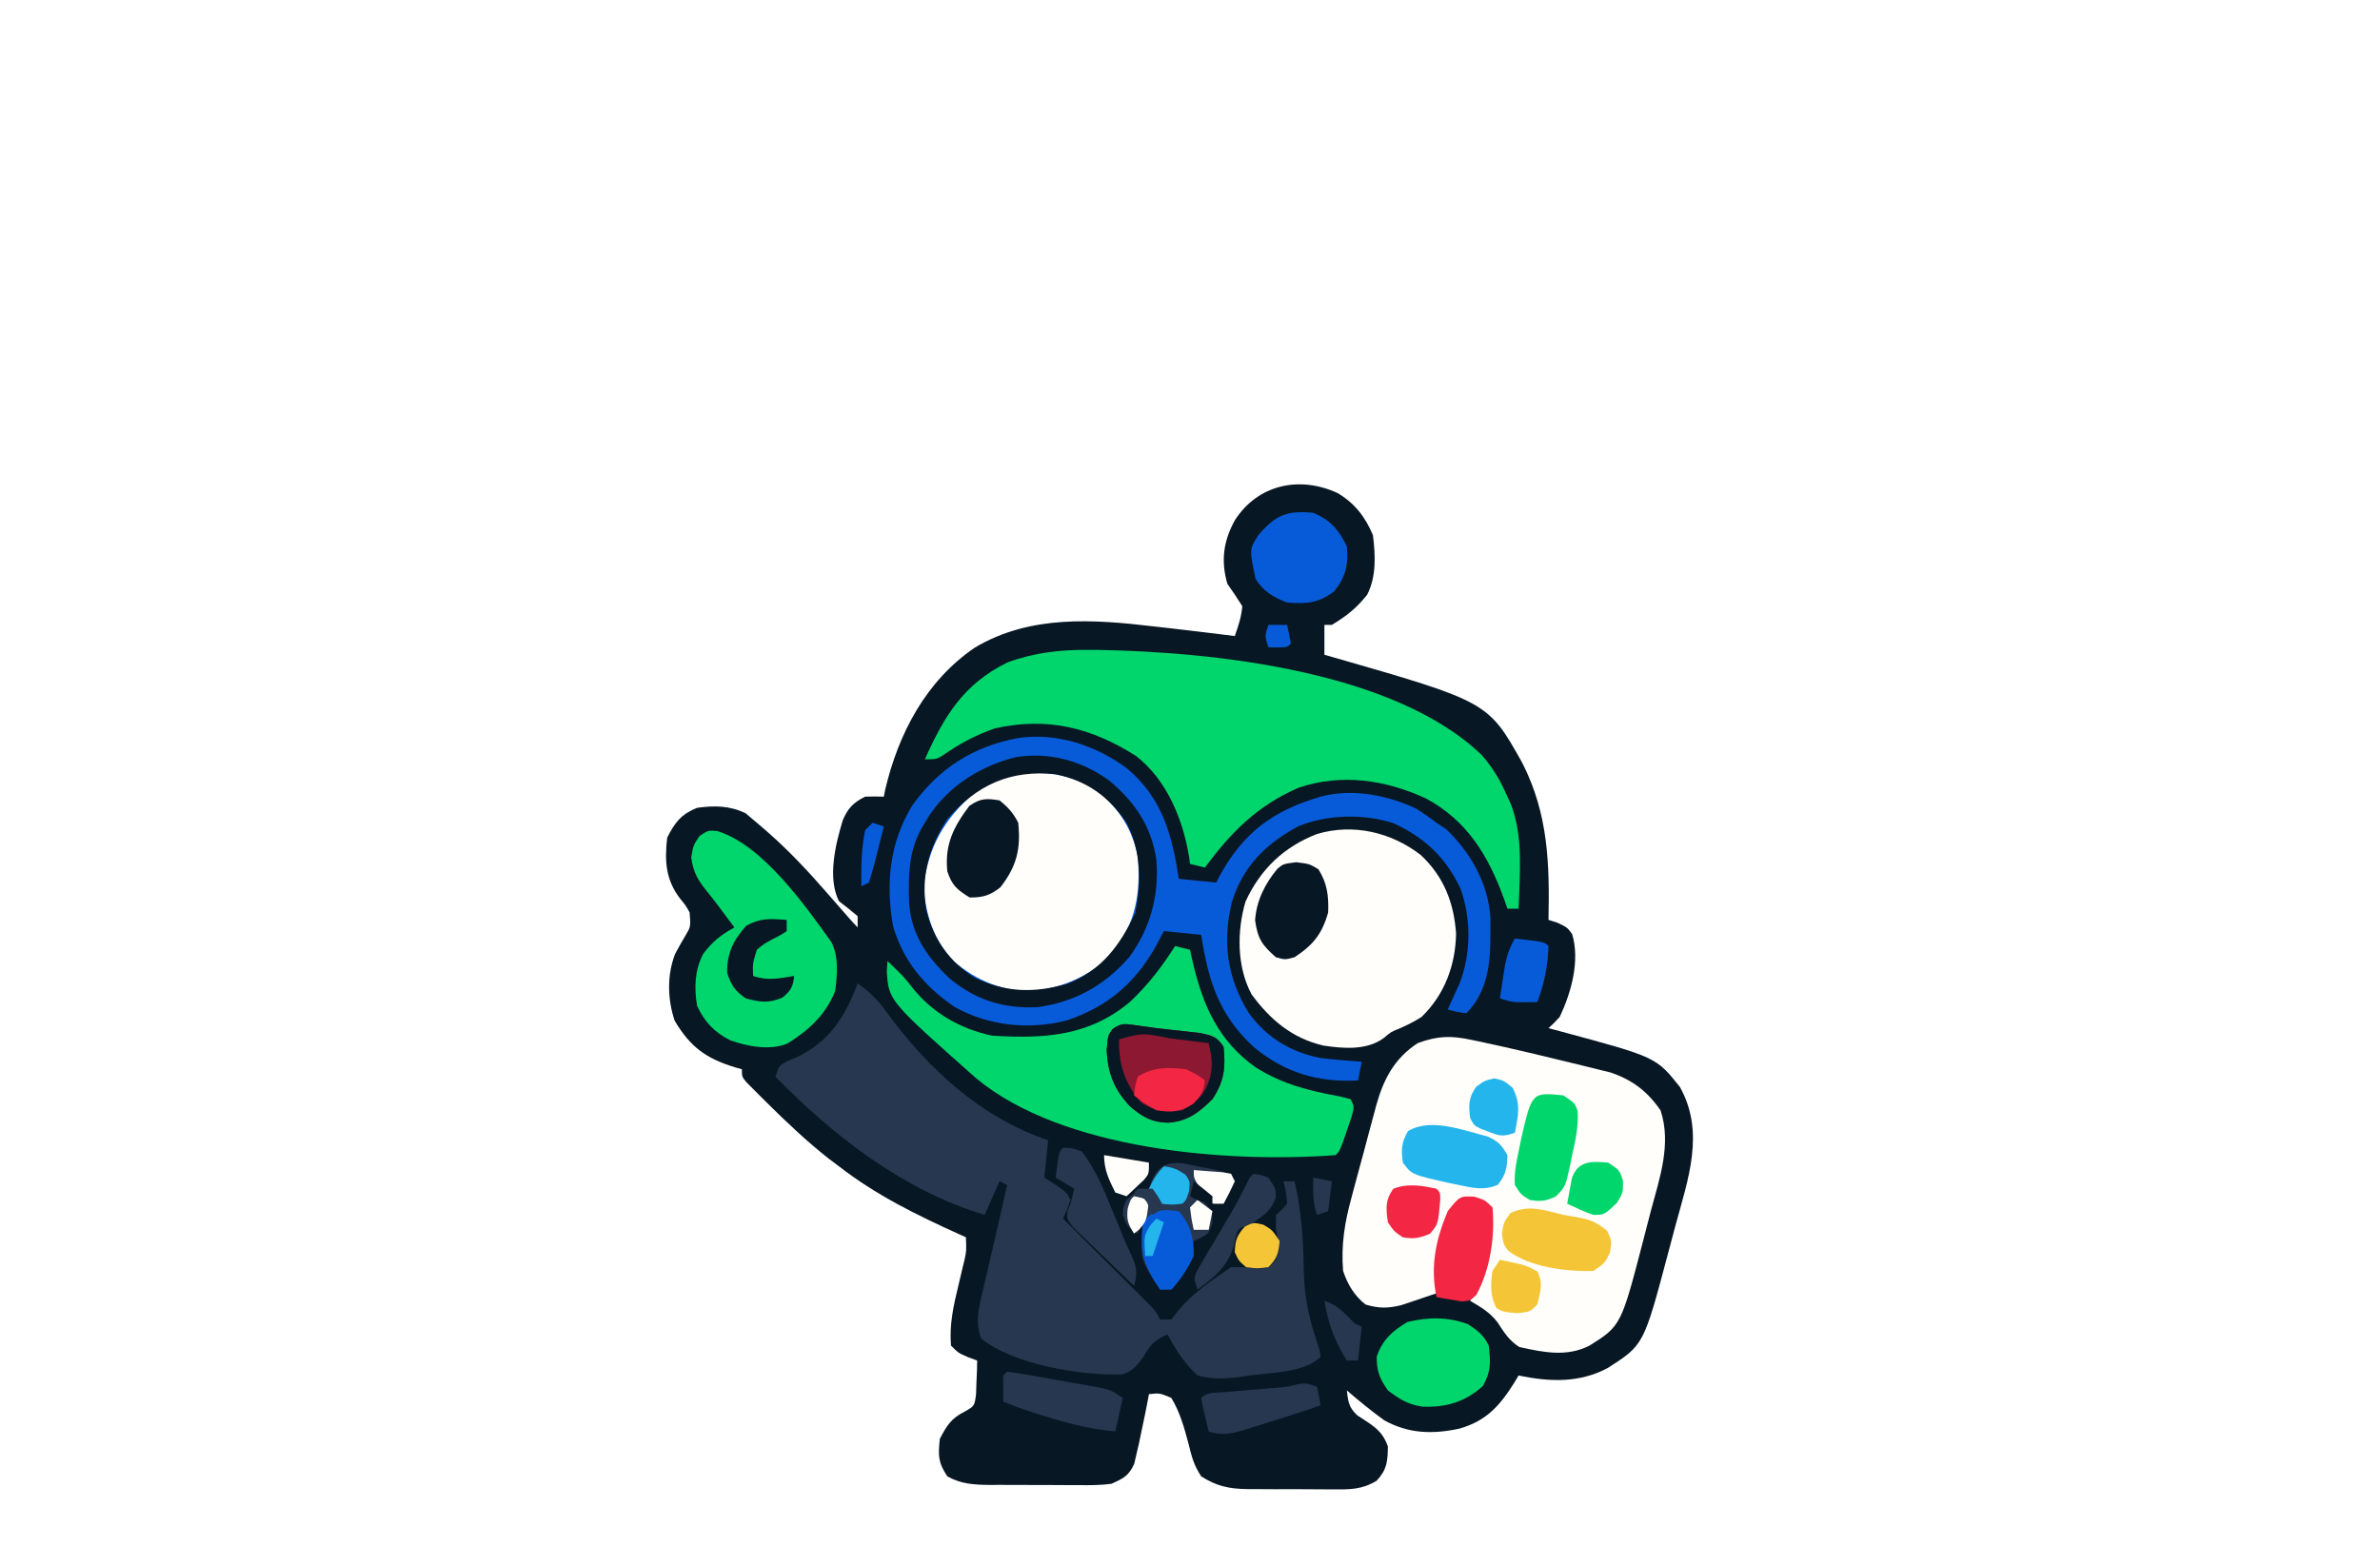
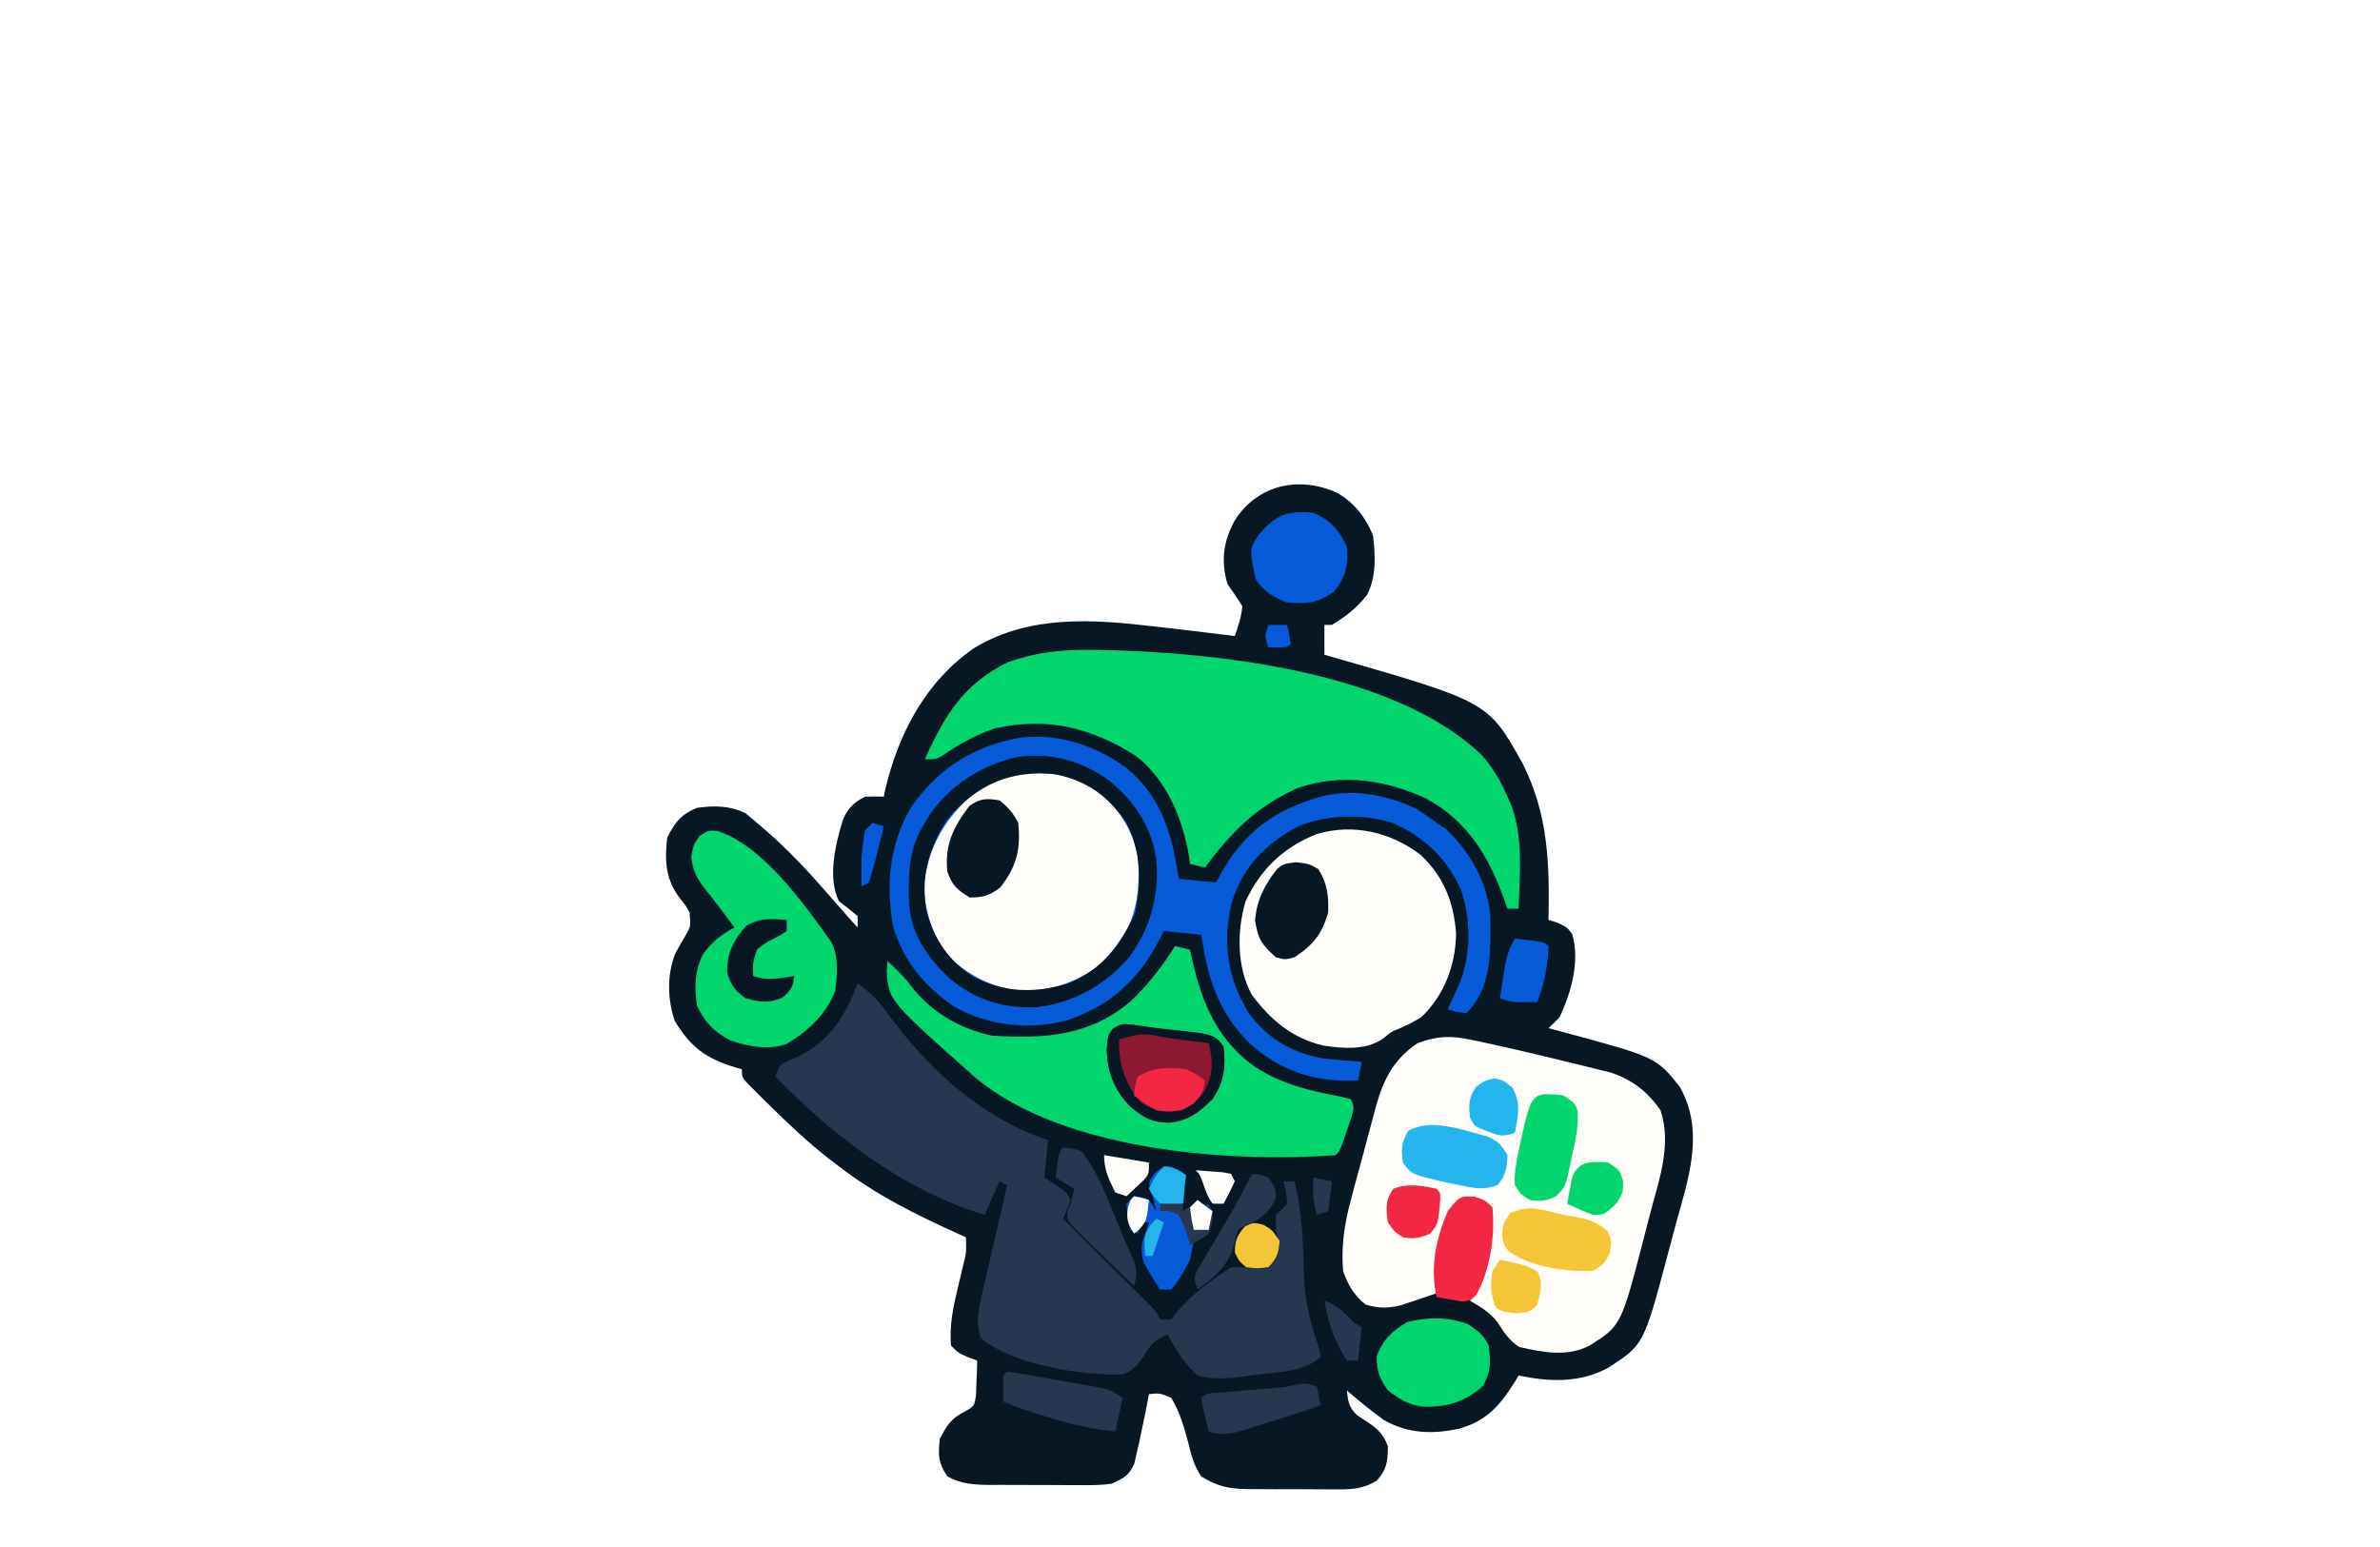
<svg xmlns="http://www.w3.org/2000/svg" viewBox="0 0 400 260" width="400" height="260">
  <path d="M 224.79 82.86 C 227.67 84.55 229.48 86.90 230.75 89.96 C 231.16 93.31 231.35 96.89 229.77 99.96 C 227.96 102.24 226.33 103.51 223.85 105.02 C 223.44 105.02 223.02 105.02 222.59 105.02 C 222.59 106.68 222.59 108.33 222.59 110.04 C 223.09 110.18 223.09 110.18 223.60 110.33 C 250.10 117.94 250.10 117.94 255.86 128.24 C 260.23 136.85 260.44 145.17 260.25 154.60 C 260.99 154.83 260.99 154.83 261.74 155.07 C 263.39 155.86 263.39 155.86 264.22 156.97 C 265.58 161.47 264.08 166.80 262.13 170.92 C 261.13 172.00 261.13 172.00 260.25 172.80 C 260.99 173.00 261.74 173.20 262.50 173.40 C 278.34 177.67 278.34 177.67 282.34 182.69 C 286.59 190.31 283.72 198.13 281.58 206.01 C 281.16 207.55 280.76 209.09 280.35 210.63 C 276.26 226.03 276.26 226.03 270.25 229.89 C 265.50 232.46 260.43 232.27 255.23 231.17 C 255.00 231.55 254.77 231.93 254.54 232.32 C 252.07 236.25 249.85 238.80 245.26 240.11 C 240.76 241.07 236.73 240.97 232.64 238.70 C 230.46 237.12 228.39 235.44 226.36 233.68 C 226.57 235.56 226.69 236.54 228.10 237.86 C 228.55 238.16 229.00 238.44 229.46 238.75 C 231.39 240.01 232.47 240.90 233.26 243.09 C 233.22 245.62 233.11 246.99 231.37 248.86 C 228.94 250.34 226.86 250.35 224.11 250.31 C 223.59 250.31 223.08 250.31 222.54 250.31 C 221.45 250.31 220.37 250.31 219.28 250.29 C 217.62 250.27 215.96 250.28 214.30 250.29 C 213.24 250.29 212.18 250.28 211.12 250.27 C 210.63 250.27 210.14 250.27 209.63 250.27 C 206.61 250.22 204.49 249.80 201.88 248.12 C 200.65 246.26 200.28 244.81 199.76 242.68 C 199.05 239.99 198.31 237.33 196.86 234.94 C 194.91 234.12 194.91 234.12 193.10 234.31 C 193.03 234.68 192.96 235.05 192.89 235.44 C 192.56 237.16 192.21 238.87 191.84 240.58 C 191.71 241.21 191.58 241.83 191.45 242.47 C 191.31 243.08 191.16 243.68 191.02 244.31 C 190.89 244.88 190.76 245.44 190.63 246.01 C 189.70 248.05 188.85 248.44 186.82 249.37 C 184.97 249.63 183.14 249.62 181.27 249.60 C 180.74 249.60 180.21 249.60 179.66 249.60 C 178.54 249.60 177.42 249.60 176.29 249.58 C 174.59 249.57 172.87 249.57 171.17 249.57 C 170.08 249.57 168.98 249.57 167.89 249.56 C 167.38 249.56 166.87 249.57 166.35 249.57 C 163.72 249.53 161.55 249.44 159.21 248.12 C 157.64 245.76 157.67 244.64 157.95 241.84 C 159.09 239.64 159.85 238.38 162.09 237.27 C 163.78 236.31 163.78 236.31 164.04 234.36 C 164.06 233.69 164.09 233.01 164.11 232.31 C 164.14 231.63 164.17 230.94 164.20 230.24 C 164.21 229.72 164.22 229.20 164.23 228.66 C 163.74 228.48 163.24 228.30 162.73 228.11 C 161.09 227.40 161.09 227.40 159.83 226.15 C 159.54 222.58 160.25 219.42 161.09 215.99 C 161.33 215.00 161.56 214.01 161.79 213.02 C 161.90 212.59 162.00 212.16 162.11 211.71 C 162.42 210.26 162.42 210.26 162.34 207.95 C 161.99 207.79 161.63 207.63 161.26 207.46 C 154.04 204.19 147.30 200.90 141.00 196.02 C 140.45 195.60 139.89 195.18 139.31 194.75 C 135.63 191.86 132.29 188.69 128.96 185.40 C 128.54 184.98 128.12 184.56 127.68 184.13 C 127.10 183.55 127.10 183.55 126.50 182.94 C 125.98 182.42 125.98 182.42 125.44 181.88 C 124.69 180.96 124.69 180.96 124.69 179.71 C 124.32 179.60 123.95 179.49 123.56 179.39 C 118.68 177.89 116.05 176.02 113.39 171.55 C 112.18 167.94 112.08 163.90 113.46 160.33 C 114.02 159.28 114.60 158.23 115.22 157.21 C 116.09 155.74 116.09 155.74 115.90 153.35 C 115.25 152.18 115.25 152.18 114.37 151.11 C 111.87 147.91 111.68 144.75 112.13 140.79 C 113.43 138.20 114.49 136.85 117.15 135.77 C 120.09 135.36 122.63 135.39 125.31 136.68 C 126.25 137.47 126.25 137.47 127.20 138.28 C 127.67 138.68 128.14 139.08 128.62 139.49 C 132.44 142.80 135.81 146.40 139.12 150.21 C 139.96 151.16 140.80 152.12 141.63 153.08 C 141.98 153.48 142.33 153.88 142.69 154.29 C 143.16 154.83 143.64 155.35 144.14 155.86 C 144.14 155.23 144.14 154.61 144.14 153.97 C 143.12 153.11 142.07 152.27 141.00 151.46 C 139.03 147.53 140.43 141.87 141.64 137.86 C 142.50 135.82 143.43 134.88 145.40 133.89 C 146.45 133.86 147.49 133.85 148.54 133.89 C 148.61 133.51 148.69 133.13 148.77 132.73 C 151.01 123.22 155.63 114.46 163.79 108.87 C 173.11 103.29 183.75 104.07 194.11 105.30 C 194.85 105.38 195.59 105.46 196.35 105.55 C 200.08 105.98 203.81 106.43 207.53 106.90 C 208.14 105.14 208.63 103.71 208.79 101.88 C 208.00 100.60 207.15 99.35 206.28 98.12 C 205.16 94.24 205.61 90.96 207.53 87.45 C 211.37 81.45 218.36 79.90 224.79 82.86 Z" fill="#081724" />
  <path d="M 189.37 129.11 C 195.32 134.10 196.97 140.22 198.12 147.70 C 200.19 147.91 202.26 148.11 204.39 148.33 C 204.60 147.93 204.81 147.53 205.02 147.13 C 209.06 139.85 213.98 136.22 221.97 133.89 C 227.22 132.48 233.10 133.60 237.97 135.89 C 239.18 136.63 240.30 137.42 241.42 138.28 C 241.97 138.65 242.51 139.01 243.07 139.38 C 247.15 143.25 250.14 148.53 250.48 154.21 C 250.50 155.15 250.50 156.09 250.49 157.04 C 250.48 157.77 250.48 157.77 250.47 158.53 C 250.37 162.91 249.64 167.09 246.44 170.29 C 244.79 170.06 244.79 170.06 243.31 169.66 C 243.48 169.29 243.65 168.91 243.83 168.52 C 244.06 168.01 244.28 167.51 244.52 167.00 C 244.75 166.50 244.98 166.01 245.21 165.50 C 247.25 160.53 247.30 154.39 245.46 149.35 C 242.96 144.06 239.44 140.77 234.14 138.33 C 229.10 136.74 223.17 136.87 218.23 138.85 C 212.70 141.82 208.84 145.66 207.02 151.70 C 205.43 158.37 206.23 164.22 209.80 170.14 C 212.78 174.32 216.93 176.87 221.97 177.82 C 224.26 178.09 226.56 178.29 228.87 178.45 C 228.66 179.49 228.46 180.52 228.24 181.59 C 221.43 181.92 215.98 180.32 210.67 175.94 C 204.83 170.52 203.07 164.82 201.88 157.11 C 199.81 156.91 197.74 156.70 195.61 156.48 C 195.16 157.34 194.70 158.19 194.23 159.08 C 190.74 165.27 186.10 169.22 179.25 171.51 C 172.92 173.11 166.20 172.44 160.46 169.25 C 155.41 165.81 151.82 161.56 150.09 155.64 C 148.82 148.48 149.52 141.59 153.32 135.38 C 157.82 129.11 163.52 125.47 171.07 124.05 C 177.56 123.06 184.13 125.25 189.37 129.11 Z" fill="#075BD8" />
  <path d="M 247.32 174.77 C 247.75 174.85 248.19 174.95 248.63 175.04 C 249.99 175.33 251.36 175.63 252.72 175.94 C 253.38 176.09 253.38 176.09 254.04 176.24 C 256.65 176.83 259.25 177.45 261.85 178.09 C 263.17 178.42 264.50 178.73 265.82 179.05 C 266.68 179.26 267.54 179.47 268.40 179.69 C 269.16 179.87 269.91 180.06 270.69 180.25 C 274.37 181.50 276.88 183.43 279.08 186.61 C 280.97 192.28 278.91 198.06 277.43 203.61 C 277.04 205.08 276.66 206.55 276.29 208.02 C 272.46 222.80 272.46 222.80 267.15 226.15 C 263.34 228.10 259.38 227.29 255.35 226.39 C 253.60 225.28 252.80 223.94 251.68 222.23 C 250.39 220.55 248.89 219.68 247.07 218.62 C 247.35 218.12 247.35 218.12 247.64 217.61 C 249.67 213.20 250.75 207.76 250.21 202.93 C 248.48 201.51 248.48 201.51 246.76 201.75 C 244.80 202.43 244.40 203.08 243.30 204.81 C 241.87 208.96 241.17 212.99 241.42 217.36 C 240.15 217.80 238.86 218.24 237.58 218.66 C 236.87 218.90 236.15 219.14 235.42 219.38 C 233.12 219.91 231.74 219.90 229.50 219.25 C 227.61 217.75 226.49 215.87 225.73 213.60 C 225.37 209.26 226.00 205.38 227.16 201.21 C 227.30 200.66 227.45 200.10 227.60 199.54 C 227.91 198.38 228.22 197.22 228.54 196.06 C 229.03 194.30 229.50 192.53 229.96 190.76 C 230.27 189.63 230.57 188.50 230.88 187.36 C 231.08 186.58 231.08 186.58 231.30 185.78 C 232.53 181.36 234.34 177.89 238.28 175.31 C 241.63 174.08 243.85 174.03 247.32 174.77 Z" fill="#FFFEFA" />
  <path d="M 144.14 165.27 C 146.06 166.63 147.51 168.00 148.85 169.90 C 155.88 179.52 164.71 187.78 176.15 191.63 C 175.84 194.74 175.84 194.74 175.52 197.91 C 176.13 198.30 176.74 198.69 177.37 199.09 C 179.29 200.42 179.29 200.42 179.92 201.67 C 179.33 203.32 179.33 203.32 178.66 204.81 C 179.37 205.51 179.37 205.51 180.09 206.23 C 181.84 207.97 183.59 209.71 185.33 211.45 C 186.09 212.20 186.85 212.95 187.60 213.71 C 188.69 214.78 189.78 215.86 190.86 216.95 C 191.37 217.45 191.37 217.45 191.89 217.97 C 194.28 220.36 194.28 220.36 194.98 221.76 C 195.60 221.76 196.22 221.76 196.86 221.76 C 197.20 221.33 197.53 220.90 197.88 220.46 C 200.37 217.38 203.62 215.16 206.90 212.97 C 208.52 212.93 210.08 213.05 211.69 213.17 C 213.27 213.11 213.27 213.11 214.33 211.83 C 215.35 209.92 214.91 208.77 214.44 206.69 C 214.44 205.87 214.44 205.04 214.44 204.18 C 214.92 203.76 214.92 203.76 215.41 203.32 C 215.72 202.99 216.01 202.65 216.32 202.30 C 216.17 200.32 216.17 200.32 215.69 198.54 C 216.31 198.54 216.93 198.54 217.57 198.54 C 218.79 203.68 219.05 208.61 219.13 213.87 C 219.24 218.05 220.00 221.57 221.34 225.52 C 221.79 226.88 221.79 226.88 221.97 228.03 C 219.27 230.73 213.74 230.66 210.04 231.17 C 208.81 231.35 208.81 231.35 207.56 231.54 C 205.25 231.72 203.50 231.79 201.26 231.17 C 199.06 229.13 197.62 226.91 196.23 224.27 C 194.03 225.16 193.28 226.08 192.12 228.11 C 191.03 229.58 190.39 230.40 188.65 230.98 C 182.04 231.28 170.05 229.33 164.85 224.90 C 163.99 222.40 164.36 220.47 164.94 217.94 C 165.19 216.85 165.19 216.85 165.45 215.73 C 165.63 214.98 165.81 214.22 165.99 213.44 C 166.17 212.69 166.33 211.95 166.51 211.18 C 166.85 209.73 167.18 208.27 167.53 206.81 C 168.12 204.27 168.68 201.72 169.25 199.16 C 168.63 198.85 168.63 198.85 167.99 198.54 C 167.16 200.40 166.33 202.26 165.48 204.18 C 151.99 200.14 140.08 190.97 130.33 180.96 C 130.96 179.08 130.96 179.08 132.24 178.38 C 133.05 178.05 133.05 178.05 133.86 177.71 C 139.39 175.06 142.05 170.89 144.14 165.27 Z M 178.66 192.89 C 180.11 192.92 180.11 192.92 181.80 193.51 C 184.10 196.48 185.45 199.74 186.86 203.21 C 187.28 204.23 187.71 205.27 188.14 206.30 C 188.34 206.79 188.53 207.28 188.74 207.79 C 189.12 208.70 189.51 209.59 189.93 210.47 C 190.96 212.68 191.32 213.79 190.59 216.11 C 188.68 214.29 186.79 212.46 184.90 210.62 C 184.35 210.10 183.81 209.58 183.25 209.05 C 182.74 208.55 182.23 208.04 181.70 207.53 C 181.22 207.06 180.74 206.61 180.26 206.14 C 179.29 204.81 179.29 204.81 179.43 203.47 C 179.59 203.09 179.75 202.70 179.92 202.30 C 180.04 201.84 180.15 201.37 180.27 200.89 C 180.36 200.53 180.45 200.16 180.54 199.79 C 179.51 199.17 178.47 198.55 177.41 197.91 C 177.96 193.59 177.96 193.59 178.66 192.89 Z" fill="#26374F" />
  <path d="M 182.82 109.22 C 183.67 109.22 183.67 109.22 184.54 109.23 C 203.98 109.56 234.38 112.76 249.06 126.93 C 250.94 129.08 252.22 131.28 253.35 133.89 C 253.54 134.32 253.75 134.76 253.95 135.20 C 256.06 140.71 255.40 146.92 255.23 152.72 C 254.61 152.72 253.99 152.72 253.35 152.72 C 253.16 152.19 252.98 151.66 252.79 151.11 C 250.18 143.88 246.62 137.94 239.66 134.20 C 232.92 131.07 225.43 129.94 218.24 132.40 C 211.38 135.35 206.89 139.87 202.51 145.81 C 201.27 145.51 201.27 145.51 200.00 145.19 C 199.93 144.64 199.93 144.64 199.86 144.08 C 198.84 137.76 196.10 131.05 190.91 127.04 C 183.38 122.28 176.06 120.45 167.20 122.42 C 163.98 123.53 161.15 125.06 158.36 127.02 C 157.33 127.61 157.33 127.61 155.44 127.61 C 158.73 120.29 161.91 114.97 169.38 111.30 C 173.82 109.70 178.12 109.19 182.82 109.22 Z" fill="#00D66B" />
  <path d="M 197.49 159.00 C 198.32 159.20 199.15 159.41 200.00 159.62 C 200.13 160.23 200.26 160.82 200.40 161.44 C 202.11 168.83 204.68 174.92 211.11 179.44 C 215.61 182.23 220.00 183.33 225.21 184.28 C 225.79 184.43 226.38 184.58 226.99 184.73 C 227.62 185.98 227.62 185.98 227.15 187.73 C 226.80 188.75 226.80 188.75 226.44 189.79 C 226.21 190.47 225.98 191.15 225.74 191.85 C 225.10 193.51 225.10 193.51 224.48 194.14 C 206.16 195.50 178.61 193.28 164.09 181.25 C 149.34 168.17 149.34 168.17 149.04 163.21 C 149.08 162.65 149.12 162.08 149.16 161.51 C 152.01 164.27 152.01 164.27 153.22 165.84 C 156.63 170.19 161.31 172.90 166.74 174.06 C 175.45 174.59 183.02 174.21 189.98 168.32 C 192.95 165.52 195.31 162.44 197.49 159.00 Z" fill="#00D66B" />
  <path d="M 184.44 132.94 C 188.08 135.89 190.29 139.32 191.22 143.93 C 191.76 150.09 190.85 155.18 187.02 160.14 C 183.48 163.90 178.75 166.02 173.64 166.53 C 168.64 166.68 164.22 164.87 160.41 161.66 C 156.94 158.05 155.73 154.17 155.20 149.27 C 155.94 142.38 158.68 137.61 163.91 133.12 C 169.92 128.86 178.36 128.86 184.44 132.94 Z" fill="#FFFEFA" />
  <path d="M 238.83 143.74 C 242.67 147.37 244.36 151.73 244.72 156.92 C 244.62 162.23 242.77 167.20 238.91 170.92 C 237.65 171.72 236.40 172.34 235.03 172.93 C 233.79 173.42 233.79 173.42 232.52 174.49 C 229.66 176.56 225.74 176.23 222.39 175.72 C 217.18 174.50 213.48 171.39 210.35 167.12 C 207.86 162.50 207.86 156.44 209.34 151.50 C 211.85 146.07 215.78 142.32 221.34 140.17 C 227.41 138.35 233.87 139.86 238.83 143.74 Z" fill="#FFFEFA" />
  <path d="M 120.52 139.66 C 128.14 141.97 135.33 152.17 139.75 158.37 C 141.00 160.87 140.70 163.81 140.37 166.53 C 138.83 170.51 135.89 173.20 132.31 175.40 C 129.34 176.59 125.67 175.88 122.72 174.84 C 120.01 173.44 118.43 171.78 117.15 169.04 C 116.66 165.96 116.74 163.14 118.17 160.33 C 119.81 158.17 121.11 157.18 123.43 155.86 C 123.20 155.54 122.96 155.24 122.72 154.92 C 122.05 154.02 121.38 153.13 120.71 152.23 C 120.06 151.36 119.40 150.52 118.71 149.68 C 117.17 147.73 116.56 146.65 116.17 144.13 C 116.52 142.05 116.52 142.05 117.59 140.48 C 119.03 139.54 119.03 139.54 120.52 139.66 Z" fill="#00D66B" />
  <path d="M 186.29 131.09 C 190.69 134.69 193.55 138.88 194.35 144.56 C 194.83 150.47 193.33 156.03 189.82 160.83 C 185.70 165.60 180.53 168.49 174.26 169.28 C 168.60 169.50 164.08 168.11 159.68 164.52 C 155.82 160.90 153.14 157.06 152.78 151.73 C 152.65 146.79 152.69 142.56 155.44 138.28 C 155.70 137.85 155.97 137.41 156.24 136.97 C 159.60 131.98 164.94 128.68 170.73 127.25 C 176.37 126.36 181.70 127.82 186.29 131.09 Z M 159.21 137.66 C 156.11 142.45 154.74 147.23 155.68 152.95 C 156.86 157.83 159.47 161.55 163.73 164.28 C 168.98 166.83 173.75 166.93 179.33 165.36 C 185.13 163.11 188.19 158.92 190.78 153.50 C 191.86 148.41 191.79 142.97 189.33 138.28 C 186.36 133.87 182.63 131.20 177.41 130.12 C 169.79 129.35 164.20 131.89 159.21 137.66 Z" fill="#081724" />
  <path d="M 190.74 172.29 C 191.29 172.37 191.84 172.44 192.40 172.52 C 193.37 172.66 193.37 172.66 194.35 172.80 C 195.15 172.89 195.96 172.98 196.79 173.07 C 197.64 173.16 198.49 173.25 199.33 173.35 C 200.53 173.49 200.53 173.49 201.74 173.62 C 203.76 174.06 204.54 174.23 205.65 175.94 C 205.99 179.45 205.77 181.72 203.77 184.73 C 201.47 186.99 199.65 188.42 196.39 188.69 C 193.62 188.65 192.10 187.78 189.96 185.98 C 187.26 183.14 186.16 180.35 186.00 176.45 C 186.19 174.06 186.19 174.06 186.98 172.96 C 188.41 171.94 189.02 172.04 190.74 172.29 Z" fill="#8C1831" />
  <path d="M 246.72 222.54 C 248.40 223.69 249.32 224.32 250.21 226.15 C 250.53 229.00 250.62 230.43 249.23 232.94 C 246.20 235.65 243.04 236.57 239.04 236.41 C 236.60 236.03 235.25 235.19 233.26 233.68 C 231.84 231.64 231.38 230.47 231.38 228.00 C 232.34 225.18 234.00 223.70 236.52 222.19 C 240.02 221.33 243.32 221.31 246.72 222.54 Z" fill="#00D66B" />
-   <path d="M 198.79 195.52 C 199.76 195.70 200.72 195.90 201.68 196.10 C 202.18 196.19 202.67 196.29 203.18 196.38 C 204.43 196.62 205.67 196.94 206.91 197.28 C 207.11 197.69 207.32 198.11 207.53 198.53 C 206.94 199.81 206.32 201.07 205.65 202.30 C 205.03 202.30 204.41 202.30 203.77 202.30 C 202.39 200.73 202.39 200.73 201.26 199.16 C 201.26 199.78 201.26 200.40 201.26 201.04 C 201.90 201.61 201.90 201.61 202.55 202.19 C 203.77 203.55 203.77 203.55 203.77 205.52 C 203.14 207.32 203.14 207.32 201.89 207.99 C 201.26 208.28 201.26 208.28 200.63 208.57 C 200.41 209.62 200.20 210.67 200.00 211.71 C 199.11 213.49 198.16 215.22 196.86 216.73 C 196.24 216.73 195.62 216.73 194.98 216.73 C 191.81 211.81 191.81 211.81 191.92 208.97 C 192.31 207.79 192.70 206.62 193.10 205.44 C 192.68 205.44 192.27 205.44 191.84 205.44 C 191.64 206.06 191.43 206.68 191.22 207.32 C 189.60 206.52 189.33 205.86 188.71 204.18 C 188.78 202.89 188.78 202.89 189.33 201.67 C 190.63 200.57 190.63 200.57 191.84 199.79 C 192.26 199.99 192.67 200.20 193.10 200.42 C 193.15 200.06 193.20 199.69 193.26 199.32 C 194.24 196.35 195.70 195.14 198.79 195.52 Z M 199.38 201.67 C 199.38 203.55 199.38 203.55 199.38 203.55 Z" fill="#26374F" />
  <path d="M 220.71 86.19 C 223.57 87.36 225.03 89.07 226.36 91.84 C 226.64 94.94 226.18 96.92 224.24 99.37 C 221.62 101.37 219.56 101.53 216.32 101.26 C 214.05 100.41 212.33 99.39 211.02 97.29 C 209.97 92.29 209.97 92.29 211.47 89.98 C 214.28 86.63 216.24 85.73 220.71 86.19 Z" fill="#075BD8" />
+   <path d="M 196.90 196.06 C 198.37 196.77 199.12 197.14 200.00 198.54 C 199.80 200.85 199.80 200.85 199.37 202.93 C 200.20 202.31 201.03 201.69 201.88 201.05 C 202.86 202.06 202.86 202.06 203.77 203.56 C 203.73 205.52 203.73 205.52 203.14 207.32 C 202.31 207.76 201.48 208.18 200.63 208.58 C 200.41 209.62 200.20 210.67 200.00 211.72 C 199.10 213.49 198.16 215.23 196.86 216.74 C 196.24 216.74 195.62 216.74 194.98 216.74 C 191.81 211.81 191.81 211.81 191.92 208.97 C 192.31 207.79 192.70 206.61 193.10 205.44 C 192.68 205.44 192.27 205.44 191.84 205.44 C 191.64 206.06 191.43 206.68 191.21 207.32 C 190.80 207.12 190.39 206.91 189.96 206.70 C 189.49 204.54 189.49 204.54 189.33 202.30 C 189.75 201.89 190.16 201.47 190.59 201.05 C 191.84 201.16 191.84 201.16 193.10 201.68 C 193.72 202.60 193.72 202.60 194.35 203.56 C 194.21 203.01 194.21 203.01 194.08 202.46 C 193.96 201.99 193.84 201.52 193.73 201.05 C 193.56 200.63 193.39 200.22 193.21 199.79 C 193.10 198.54 193.10 198.54 194.15 197.08 C 195.61 196.03 195.61 196.03 196.90 196.06 Z" fill="#075BD8" />
  <path d="M 167.99 134.52 C 169.44 135.69 170.30 136.63 171.13 138.28 C 171.59 142.68 170.87 145.63 168.11 149.15 C 166.33 150.52 165.22 150.84 162.97 150.84 C 160.85 149.52 160.00 148.83 159.21 146.44 C 158.76 141.93 160.25 138.98 162.90 135.46 C 164.73 134.16 165.79 134.15 167.99 134.52 Z" fill="#081724" />
  <path d="M 217.85 144.91 C 220.08 145.19 220.08 145.19 221.58 146.09 C 223.06 148.44 223.33 150.58 223.22 153.35 C 222.18 157.01 220.68 158.83 217.57 160.88 C 215.96 161.31 215.96 161.31 214.43 160.88 C 212.07 158.78 211.40 157.83 210.94 154.68 C 211.16 151.38 212.60 148.52 214.70 146.00 C 215.69 145.19 215.69 145.19 217.85 144.91 Z" fill="#081724" />
  <path d="M 262.76 204.18 C 263.29 204.27 263.83 204.36 264.37 204.45 C 266.84 204.86 268.15 205.22 270.10 206.85 C 270.92 208.58 270.92 208.58 270.57 210.58 C 269.67 212.34 269.67 212.34 267.78 213.60 C 263.43 213.77 256.95 212.95 253.48 210.20 C 252.72 209.21 252.72 209.21 252.41 207.36 C 252.72 205.44 252.72 205.44 253.86 203.87 C 256.98 202.40 259.51 203.39 262.76 204.18 Z" fill="#F4C637" />
  <path d="M 249.99 191.00 C 251.76 191.76 252.41 192.48 253.35 194.14 C 253.30 196.28 253.09 197.45 251.74 199.12 C 249.45 200.12 247.54 199.66 245.19 199.16 C 244.23 198.96 244.23 198.96 243.26 198.76 C 237.26 197.40 237.26 197.40 235.78 195.40 C 235.45 193.19 235.54 192.04 236.64 190.10 C 240.50 187.80 245.89 189.97 249.99 191.00 Z" fill="#24B5ED" />
  <path d="M 262.76 184.10 C 264.64 185.36 264.64 185.36 265.14 186.64 C 265.33 189.29 264.79 191.64 264.21 194.22 C 264.06 194.98 264.06 194.98 263.90 195.76 C 263.09 199.46 263.09 199.46 261.51 201.06 C 259.87 201.86 258.92 201.99 257.11 201.67 C 255.62 200.77 255.62 200.77 254.60 199.16 C 254.46 197.22 254.83 195.42 255.23 193.51 C 255.36 192.86 255.50 192.21 255.63 191.54 C 257.45 183.55 257.45 183.55 262.76 184.10 Z" fill="#00D66B" />
  <path d="M 247.78 201.12 C 249.58 201.68 249.58 201.68 250.84 202.93 C 251.29 207.77 250.47 213.33 248.13 217.62 C 247.07 218.62 247.07 218.62 245.65 218.73 C 245.15 218.64 244.65 218.55 244.13 218.46 C 243.62 218.38 243.11 218.30 242.59 218.21 C 242.20 218.15 241.82 218.07 241.43 217.99 C 240.36 212.84 241.29 208.41 243.31 203.56 C 245.34 201.02 245.34 201.02 247.78 201.12 Z" fill="#F32643" />
  <path d="M 169.25 230.54 C 171.75 230.84 174.22 231.32 176.70 231.77 C 177.95 231.99 179.19 232.21 180.44 232.43 C 181.22 232.56 182.01 232.71 182.82 232.85 C 183.54 232.98 184.26 233.11 185.00 233.24 C 186.82 233.68 186.82 233.68 188.70 234.94 C 188.29 236.80 187.87 238.67 187.45 240.59 C 183.80 240.22 180.47 239.50 176.97 238.43 C 176.51 238.29 176.06 238.16 175.58 238.01 C 173.21 237.30 170.90 236.53 168.62 235.56 C 168.59 234.10 168.59 232.63 168.62 231.17 C 168.83 230.96 169.03 230.76 169.25 230.54 Z" fill="#26374F" />
  <path d="M 221.34 233.05 C 221.55 234.09 221.75 235.13 221.97 236.19 C 218.26 237.47 214.54 238.65 210.79 239.80 C 210.32 239.95 209.86 240.10 209.38 240.25 C 207.03 240.96 205.48 241.33 203.14 240.59 C 202.91 239.66 202.69 238.73 202.47 237.80 C 202.35 237.28 202.22 236.77 202.10 236.24 C 201.99 235.59 201.99 235.59 201.88 234.94 C 202.90 233.92 204.08 234.11 205.48 234.00 C 206.09 233.95 206.70 233.89 207.32 233.84 C 207.96 233.79 208.60 233.73 209.26 233.68 C 210.51 233.58 211.76 233.47 213.01 233.37 C 213.57 233.32 214.13 233.28 214.71 233.23 C 216.34 233.09 216.34 233.09 217.97 232.68 C 219.46 232.43 219.46 232.43 221.34 233.05 Z" fill="#26374F" />
  <path d="M 190.74 172.29 C 191.29 172.37 191.84 172.44 192.40 172.52 C 193.37 172.66 193.37 172.66 194.35 172.80 C 195.15 172.89 195.96 172.98 196.79 173.07 C 197.64 173.16 198.49 173.25 199.33 173.35 C 200.53 173.49 200.53 173.49 201.74 173.62 C 203.76 174.06 204.54 174.23 205.65 175.94 C 205.99 179.45 205.77 181.72 203.77 184.73 C 201.47 186.99 199.65 188.42 196.39 188.69 C 193.62 188.65 192.10 187.78 189.96 185.98 C 187.26 183.14 186.16 180.35 186.00 176.45 C 186.19 174.06 186.19 174.06 186.98 172.96 C 188.41 171.94 189.02 172.04 190.74 172.29 Z M 188.08 174.68 C 187.95 178.80 189.09 182.27 191.84 185.35 C 194.19 186.79 196.00 186.94 198.74 186.61 C 201.34 185.04 202.58 183.89 203.41 180.96 C 203.87 178.92 203.62 177.34 203.14 175.31 C 201.44 175.10 199.74 174.89 198.04 174.68 C 197.56 174.63 197.08 174.57 196.59 174.50 C 192.04 173.59 192.04 173.59 188.08 174.68 Z" fill="#081724" />
-   <path d="M 198.12 203.56 C 200.08 205.79 200.68 208.14 200.63 211.09 C 199.62 213.18 198.46 215.05 196.86 216.74 C 196.24 216.74 195.62 216.74 194.98 216.74 C 192.44 213.11 191.48 210.54 192.04 206.11 C 193.00 203.20 195.47 203.17 198.12 203.56 Z" fill="#075BD8" />
  <path d="M 132.22 154.60 C 132.22 155.22 132.22 155.85 132.22 156.49 C 131.14 157.20 131.14 157.20 129.74 157.90 C 128.35 158.66 128.35 158.66 127.20 159.62 C 126.49 161.93 126.49 161.93 126.57 164.02 C 128.97 164.88 131.01 164.44 133.47 164.02 C 133.28 165.86 132.95 166.44 131.51 167.66 C 129.13 168.65 127.78 168.45 125.31 167.78 C 123.49 166.49 122.92 165.62 122.21 163.51 C 122.15 160.22 123.26 158.00 125.43 155.58 C 127.86 154.24 129.47 154.41 132.22 154.60 Z" fill="#081724" />
  <path d="M 210.67 197.28 C 211.89 197.44 211.89 197.44 213.18 197.91 C 214.44 199.79 214.44 199.79 214.40 201.32 C 213.61 203.46 212.53 204.18 210.67 205.44 C 210.02 205.70 210.02 205.70 209.36 205.97 C 208.06 206.59 208.06 206.59 207.68 207.90 C 207.58 208.37 207.47 208.84 207.37 209.32 C 206.36 212.86 204.15 214.60 201.26 216.74 C 200.63 214.85 200.63 214.85 201.22 213.49 C 201.53 212.97 201.83 212.46 202.15 211.92 C 202.48 211.35 202.81 210.77 203.16 210.18 C 203.51 209.59 203.87 209.00 204.24 208.38 C 204.93 207.21 205.62 206.04 206.31 204.86 C 206.63 204.31 206.95 203.76 207.29 203.19 C 208.28 201.46 209.16 199.70 210.04 197.91 C 210.25 197.70 210.46 197.49 210.67 197.28 Z" fill="#26374F" />
  <path d="M 254.60 157.74 C 259.55 158.29 259.55 158.29 260.25 159.00 C 260.16 162.28 259.55 165.34 258.37 168.41 C 254.21 168.49 254.21 168.49 252.09 167.78 C 252.27 166.58 252.46 165.38 252.64 164.17 C 252.79 163.17 252.79 163.17 252.95 162.15 C 253.30 160.45 253.74 159.22 254.60 157.74 Z" fill="#075BD8" />
  <path d="M 199.37 179.71 C 201.29 180.65 201.29 180.65 202.51 181.59 C 202.31 183.45 201.86 184.13 200.55 185.51 C 198.25 186.91 197.01 186.98 194.35 186.61 C 192.19 185.36 192.19 185.36 190.59 184.10 C 190.74 182.61 190.74 182.61 191.21 180.96 C 193.79 179.30 196.41 179.34 199.37 179.71 Z" fill="#F32643" />
  <path d="M 241.42 199.79 C 242.05 200.42 242.05 200.42 242.06 201.65 C 241.71 205.72 241.71 205.72 240.32 207.36 C 238.60 208.08 237.62 208.27 235.77 207.95 C 234.32 206.97 234.32 206.97 233.26 205.44 C 232.94 203.12 232.77 201.73 234.17 199.79 C 236.61 198.84 238.89 199.24 241.42 199.79 Z" fill="#F32643" />
  <path d="M 270.29 195.40 C 272.18 196.65 272.18 196.65 272.77 198.42 C 272.80 200.42 272.80 200.42 271.74 202.18 C 269.63 204.18 269.63 204.18 267.78 204.18 C 266.25 203.66 264.86 203.00 263.39 202.30 C 263.55 201.38 263.72 200.47 263.90 199.55 C 263.99 199.04 264.09 198.54 264.19 198.01 C 265.20 195.01 267.57 195.17 270.29 195.40 Z" fill="#00D66B" />
  <path d="M 251.15 181.24 C 252.72 181.59 252.72 181.59 254.21 182.81 C 255.63 185.47 255.18 187.49 254.60 190.38 C 252.49 191.08 252.11 190.95 250.13 190.18 C 249.69 190.02 249.25 189.85 248.79 189.68 C 247.70 189.12 247.70 189.12 247.07 187.86 C 246.83 185.59 246.79 184.50 248.13 182.61 C 249.58 181.59 249.58 181.59 251.15 181.24 Z" fill="#24B5ED" />
  <path d="M 252.09 211.72 C 256.60 212.68 256.60 212.68 258.41 213.72 C 259.40 215.63 258.85 217.22 258.37 219.25 C 257.11 220.50 257.11 220.50 254.95 220.70 C 252.72 220.50 252.72 220.50 251.50 219.87 C 250.45 217.88 250.50 215.80 250.84 213.60 C 251.25 212.98 251.67 212.36 252.09 211.72 Z" fill="#F4C637" />
  <path d="M 212.32 205.83 C 213.81 206.70 213.81 206.70 215.07 208.58 C 214.86 210.66 214.68 211.47 213.18 212.97 C 211.34 213.21 211.34 213.21 209.42 212.97 C 208.20 211.91 208.20 211.91 207.53 210.46 C 207.58 208.44 207.90 207.61 209.25 206.11 C 210.67 205.44 210.67 205.44 212.32 205.83 Z" fill="#F4C637" />
  <path d="M 195.61 196.03 C 197.13 196.17 198.00 196.57 199.25 197.44 C 200.00 198.54 200.00 198.54 199.84 200.18 C 199.37 201.67 199.37 201.67 198.74 202.30 C 196.94 202.50 196.94 202.50 194.98 202.30 C 193.80 201.05 193.80 201.05 193.10 199.79 C 193.82 198.24 194.38 197.25 195.61 196.03 Z" fill="#24B5ED" />
  <path d="M 185.56 194.14 C 189.29 194.76 189.29 194.76 193.10 195.40 C 193.10 197.28 193.10 197.28 192.27 198.29 C 191.92 198.62 191.57 198.94 191.21 199.28 C 190.86 199.62 190.52 199.95 190.15 200.29 C 189.88 200.54 189.61 200.79 189.33 201.05 C 188.71 200.84 188.09 200.63 187.45 200.42 C 186.35 198.23 185.56 196.61 185.56 194.14 Z" fill="#FFFEFA" />
  <path d="M 222.59 218.62 C 224.92 219.39 225.92 220.65 227.62 222.38 C 228.03 222.59 228.44 222.80 228.87 223.01 C 228.66 224.88 228.46 226.74 228.24 228.66 C 227.62 228.66 227.00 228.66 226.36 228.66 C 224.26 225.37 223.25 222.46 222.59 218.62 Z" fill="#26374F" />
+   <path d="M 201.26 201.05 C 202.55 202.06 202.55 202.06 203.77 203.56 C 203.80 205.48 203.80 205.48 203.14 207.32 C 201.53 208.50 201.53 208.50 200.00 209.21 C 199.90 208.85 199.80 208.50 199.70 208.13 C 199.25 206.74 198.81 205.47 198.12 204.18 C 196.50 203.47 196.50 203.47 194.98 203.56 C 194.98 203.14 194.98 202.73 194.98 202.30 C 196.65 202.30 198.32 202.30 200.00 202.30 C 200.41 201.89 200.83 201.47 201.26 201.05 Z" fill="#26374F" />
  <path d="M 200.63 196.65 C 201.66 196.72 202.69 196.80 203.73 196.89 C 204.30 196.93 204.88 196.97 205.47 197.02 C 206.18 197.15 206.18 197.15 206.90 197.28 C 207.11 197.69 207.32 198.11 207.53 198.54 C 206.95 199.81 206.32 201.07 205.65 202.30 C 205.03 202.30 204.41 202.30 203.77 202.30 C 202.89 201.38 202.89 201.38 202.08 200.18 C 201.67 199.60 201.67 199.60 201.25 198.99 C 200.63 197.91 200.63 197.91 200.63 196.65 Z" fill="#FFFEFA" />
  <path d="M 146.65 138.28 C 147.27 138.49 147.90 138.70 148.54 138.91 C 148.15 140.47 147.76 142.03 147.36 143.58 C 147.25 144.02 147.14 144.47 147.03 144.92 C 146.73 146.07 146.38 147.20 146.03 148.33 C 145.61 148.53 145.20 148.74 144.77 148.95 C 144.71 145.74 144.76 142.71 145.40 139.54 C 145.81 139.13 146.23 138.71 146.65 138.28 Z" fill="#075BD8" />
+   <path d="M 200.00 196.03 C 201.76 196.90 201.83 197.98 202.51 199.79 C 203.05 201.18 203.05 201.18 203.77 202.30 C 204.39 202.51 205.01 202.72 205.65 202.93 C 205.17 202.83 204.69 202.72 204.20 202.62 C 201.69 202.15 200.93 202.10 198.74 203.56 C 198.83 202.53 198.93 201.52 199.02 200.49 C 199.07 199.93 199.12 199.36 199.17 198.77 C 199.37 197.28 199.37 197.28 200.00 196.03 Z" fill="#081724" />
  <path d="M 190.59 201.05 C 191.88 201.32 191.88 201.32 193.10 201.67 C 192.71 205.15 192.71 205.15 191.49 206.62 C 191.04 206.96 191.04 206.96 190.59 207.32 C 189.59 205.74 189.31 205.01 189.53 203.12 C 189.96 201.67 189.96 201.67 190.59 201.05 Z" fill="#FFFEFA" />
  <path d="M 220.71 197.91 C 222.26 198.22 222.26 198.22 223.85 198.54 C 223.64 200.19 223.44 201.85 223.22 203.56 C 222.60 203.76 221.98 203.97 221.34 204.18 C 220.61 202.01 220.67 200.19 220.71 197.91 Z" fill="#26374F" />
  <path d="M 201.26 201.67 C 202.08 202.29 202.91 202.92 203.77 203.56 C 203.56 204.59 203.35 205.63 203.14 206.69 C 202.31 206.69 201.48 206.69 200.63 206.69 C 200.24 204.89 200.24 204.89 200.00 202.93 C 200.41 202.51 200.83 202.10 201.26 201.67 Z" fill="#FFFEFA" />
  <path d="M 213.18 105.02 C 214.22 105.02 215.25 105.02 216.32 105.02 C 216.56 106.06 216.76 107.10 216.95 108.16 C 216.32 108.79 216.32 108.79 214.71 108.82 C 213.95 108.81 213.95 108.81 213.18 108.79 C 212.55 106.90 212.55 106.90 213.18 105.02 Z" fill="#075BD8" />
-   <path d="M 191.21 199.79 C 192.04 199.79 192.87 199.79 193.72 199.79 C 194.82 201.36 194.82 201.36 195.61 202.93 C 194.99 203.34 194.36 203.76 193.72 204.18 C 193.55 203.79 193.38 203.41 193.22 203.00 C 192.49 201.49 192.49 201.49 190.59 200.42 C 190.79 200.21 191.00 200.00 191.21 199.79 Z M 192.47 204.18 C 193.72 204.81 193.72 204.81 193.72 204.81 Z" fill="#26374F" />
  <path d="M 194.35 204.81 C 194.77 205.02 195.18 205.23 195.61 205.44 C 194.99 207.30 194.36 209.17 193.72 211.09 C 193.31 211.09 192.90 211.09 192.47 211.09 C 192.24 207.69 192.24 207.69 193.41 205.83 C 193.72 205.50 194.03 205.16 194.35 204.81 Z" fill="#24B5ED" />
-   <path d="M 200.63 198.54 C 201.70 199.34 202.74 200.18 203.77 201.05 C 203.77 201.46 203.77 201.87 203.77 202.30 C 204.39 202.51 205.01 202.72 205.65 202.93 C 203.55 202.58 201.86 202.08 200.00 201.05 C 200.21 200.22 200.41 199.39 200.63 198.54 Z M 199.37 201.67 C 199.37 203.56 199.37 203.56 199.37 203.56 Z" fill="#081724" />
</svg>
